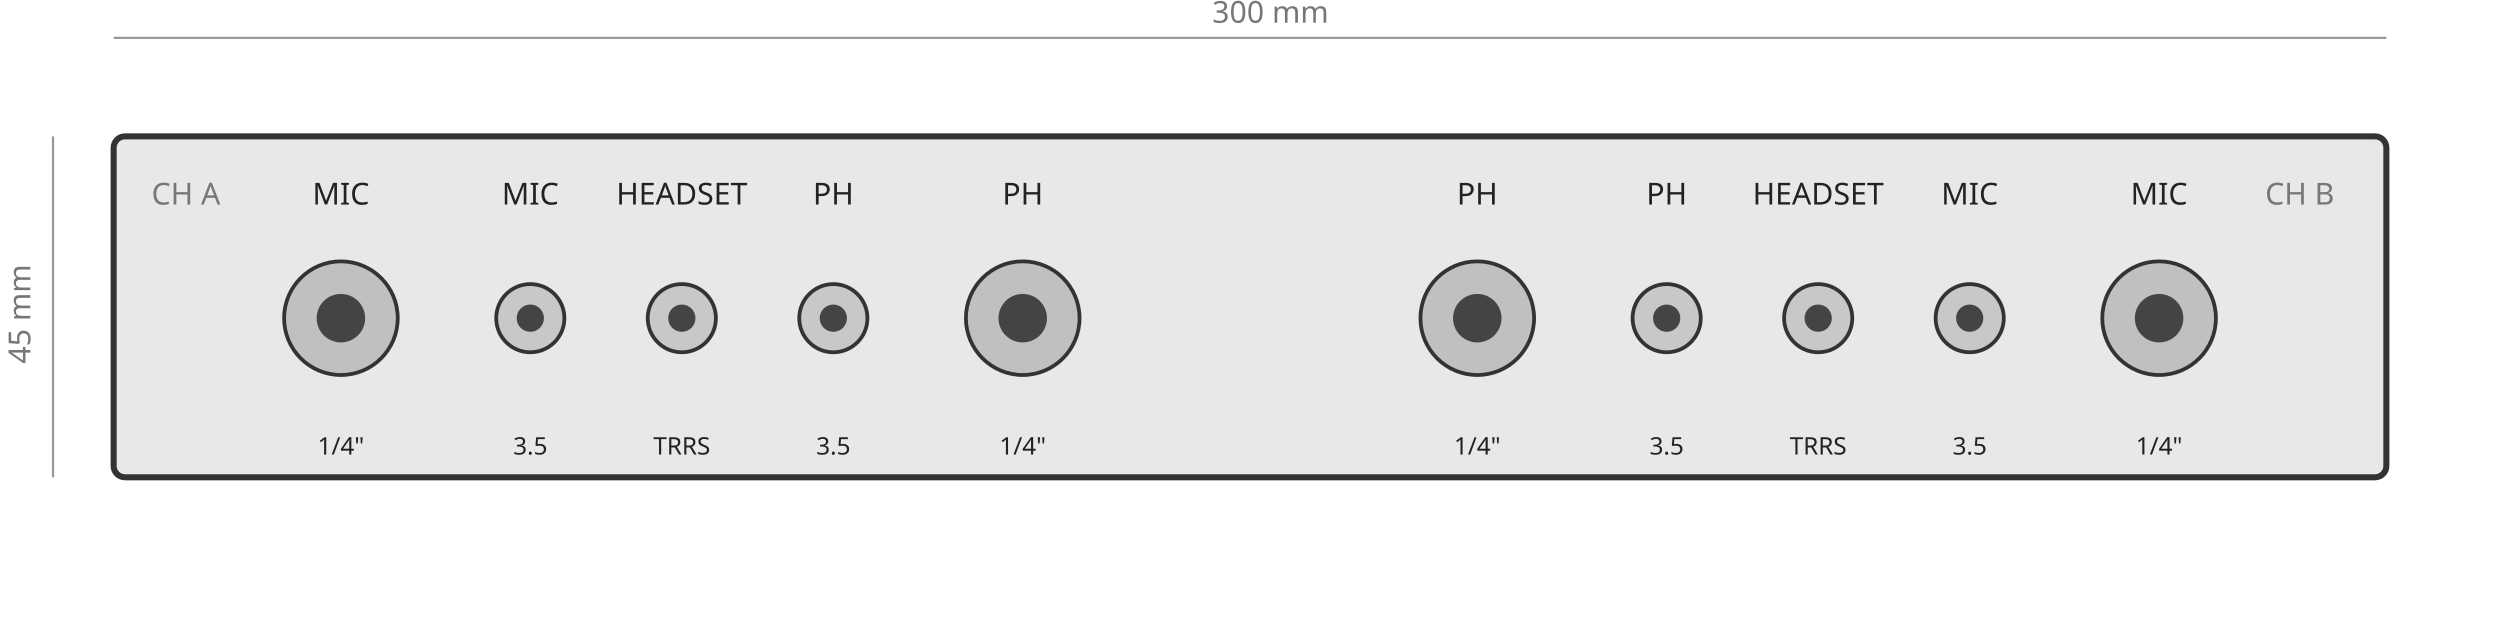
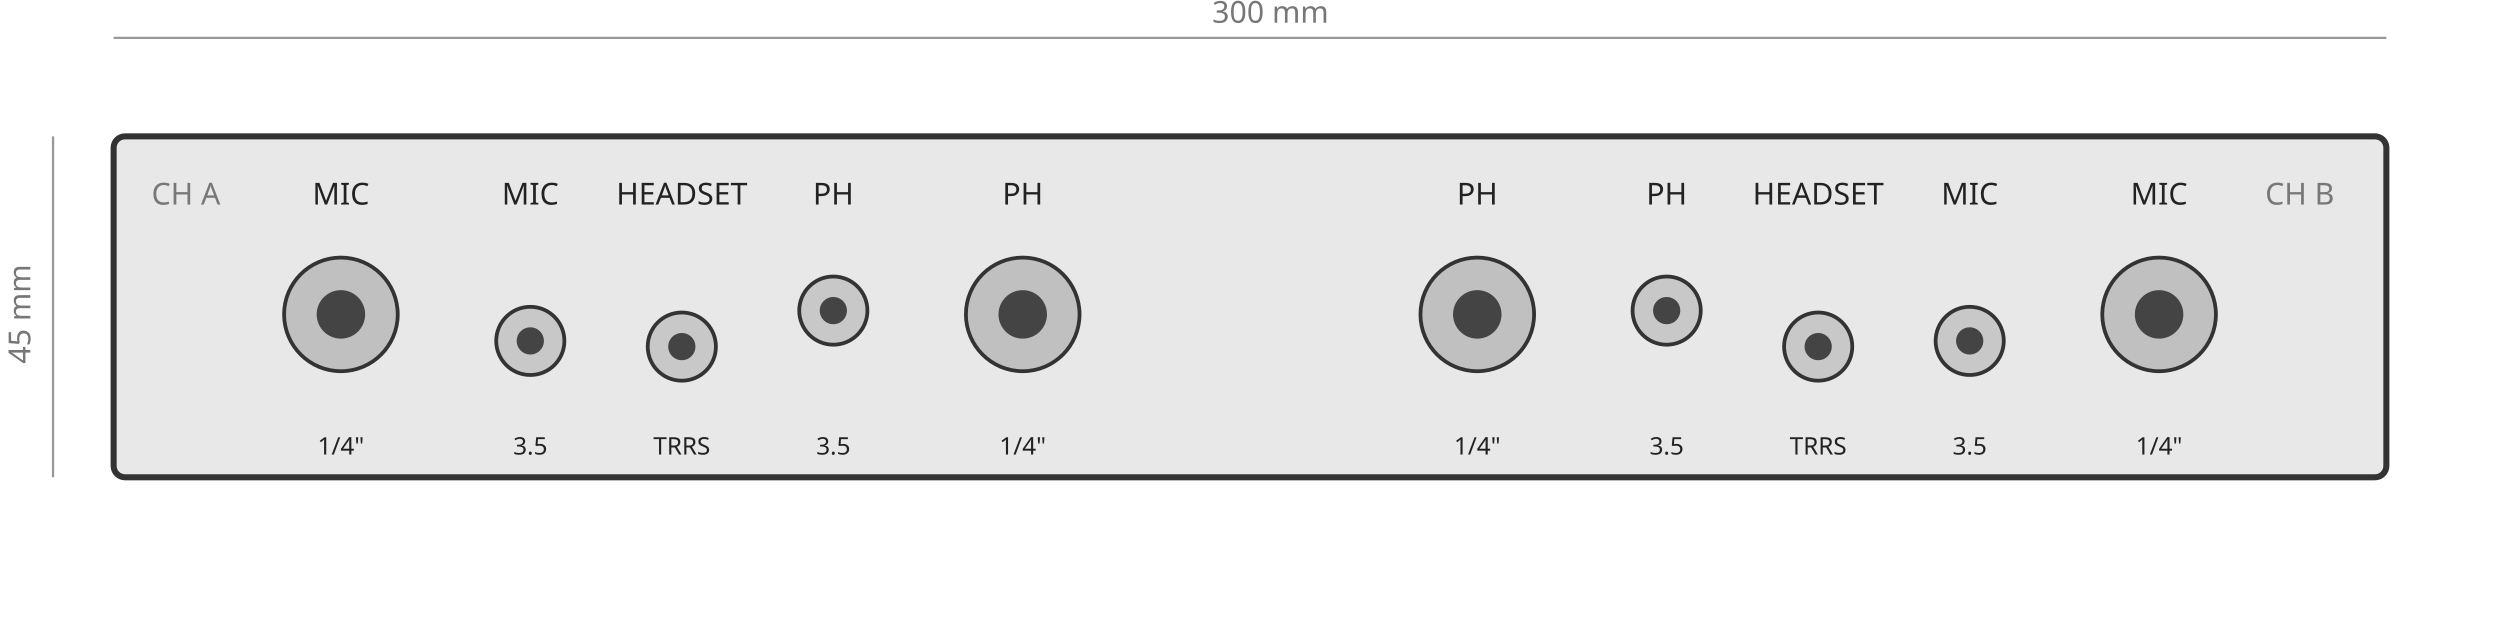
<svg xmlns="http://www.w3.org/2000/svg" viewBox="-15 -18 330 85" width="990" height="255">
  <style>
    .panel  { fill: #e8e8e8; stroke: #333; stroke-width: 0.8; }
    .qjack  { fill: #c0c0c0; stroke: #333; stroke-width: 0.5; }
    .mjack  { fill: #c8c8c8; stroke: #333; stroke-width: 0.5; }
    .hole   { fill: #444; }
    text    { font-family: sans-serif; fill: #222; }
    .lbl    { font-size: 4px; text-anchor: middle; }
    .sm     { font-size: 3.2px; text-anchor: middle; }
    .dim    { font-size: 4px; fill: #777; }
    .dimln  { stroke: #999; stroke-width: 0.3; }
  </style>
  <rect class="panel" x="0" y="0" width="300" height="45" rx="1.5" />
  <line class="dimln" x1="0" y1="-13" x2="300" y2="-13" />
  <text class="dim" x="145" y="-15">300 mm</text>
  <line class="dimln" x1="-8" y1="0" x2="-8" y2="45" />
  <text class="dim" x="-11" y="30" transform="rotate(-90 -11 30)">45 mm</text>
  <text class="dim" x="5" y="9">CH A</text>
  <text class="lbl" x="30" y="9">MIC</text>
  <text class="sm" x="30" y="42">1/4"</text>
-   <circle class="qjack" cx="30" cy="24" r="7.5" />
-   <circle class="hole" cx="30" cy="24" r="3.2" />
+   <circle class="qjack" cx="30" cy="23.5" r="7.5" data-ref="J1102" />
+   <circle class="hole" cx="30" cy="23.5" r="3.2" data-ref="J1102" />
  <text class="lbl" x="55" y="9">MIC</text>
  <text class="sm" x="55" y="42">3.5</text>
-   <circle class="mjack" cx="55" cy="24" r="4.5" />
-   <circle class="hole" cx="55" cy="24" r="1.8" />
+   <circle class="mjack" cx="55" cy="27" r="4.5" data-ref="J1101" />
+   <circle class="hole" cx="55" cy="27" r="1.8" data-ref="J1101" />
  <text class="lbl" x="75" y="9">HEADSET</text>
  <text class="sm" x="75" y="42">TRRS</text>
-   <circle class="mjack" cx="75" cy="24" r="4.5" />
-   <circle class="hole" cx="75" cy="24" r="1.8" />
+   <circle class="mjack" cx="75" cy="27.75" r="4.5" data-ref="J1103" />
+   <circle class="hole" cx="75" cy="27.75" r="1.8" data-ref="J1103" />
  <text class="lbl" x="95" y="9">PH</text>
  <text class="sm" x="95" y="42">3.5</text>
-   <circle class="mjack" cx="95" cy="24" r="4.5" />
-   <circle class="hole" cx="95" cy="24" r="1.8" />
+   <circle class="mjack" cx="95" cy="23" r="4.5" data-ref="J1001" />
+   <circle class="hole" cx="95" cy="23" r="1.8" data-ref="J1001" />
  <text class="lbl" x="120" y="9">PH</text>
  <text class="sm" x="120" y="42">1/4"</text>
-   <circle class="qjack" cx="120" cy="24" r="7.5" />
-   <circle class="hole" cx="120" cy="24" r="3.2" />
+   <circle class="qjack" cx="120" cy="23.5" r="7.5" data-ref="J1002" />
+   <circle class="hole" cx="120" cy="23.5" r="3.2" data-ref="J1002" />
  <text class="dim" x="284" y="9">CH B</text>
  <text class="lbl" x="180" y="9">PH</text>
  <text class="sm" x="180" y="42">1/4"</text>
-   <circle class="qjack" cx="180" cy="24" r="7.5" />
-   <circle class="hole" cx="180" cy="24" r="3.2" />
+   <circle class="qjack" cx="180" cy="23.5" r="7.5" data-ref="J1004" />
+   <circle class="hole" cx="180" cy="23.5" r="3.2" data-ref="J1004" />
  <text class="lbl" x="205" y="9">PH</text>
  <text class="sm" x="205" y="42">3.5</text>
-   <circle class="mjack" cx="205" cy="24" r="4.5" />
-   <circle class="hole" cx="205" cy="24" r="1.8" />
+   <circle class="mjack" cx="205" cy="23" r="4.5" data-ref="J1003" />
+   <circle class="hole" cx="205" cy="23" r="1.8" data-ref="J1003" />
  <text class="lbl" x="225" y="9">HEADSET</text>
  <text class="sm" x="225" y="42">TRRS</text>
-   <circle class="mjack" cx="225" cy="24" r="4.5" />
-   <circle class="hole" cx="225" cy="24" r="1.8" />
+   <circle class="mjack" cx="225" cy="27.75" r="4.5" data-ref="J1303" />
+   <circle class="hole" cx="225" cy="27.75" r="1.8" data-ref="J1303" />
  <text class="lbl" x="245" y="9">MIC</text>
  <text class="sm" x="245" y="42">3.5</text>
-   <circle class="mjack" cx="245" cy="24" r="4.5" />
-   <circle class="hole" cx="245" cy="24" r="1.8" />
+   <circle class="mjack" cx="245" cy="27" r="4.5" data-ref="J1301" />
+   <circle class="hole" cx="245" cy="27" r="1.8" data-ref="J1301" />
  <text class="lbl" x="270" y="9">MIC</text>
  <text class="sm" x="270" y="42">1/4"</text>
-   <circle class="qjack" cx="270" cy="24" r="7.5" />
-   <circle class="hole" cx="270" cy="24" r="3.2" />
+   <circle class="qjack" cx="270" cy="23.5" r="7.5" data-ref="J1302" />
+   <circle class="hole" cx="270" cy="23.5" r="3.2" data-ref="J1302" />
</svg>
